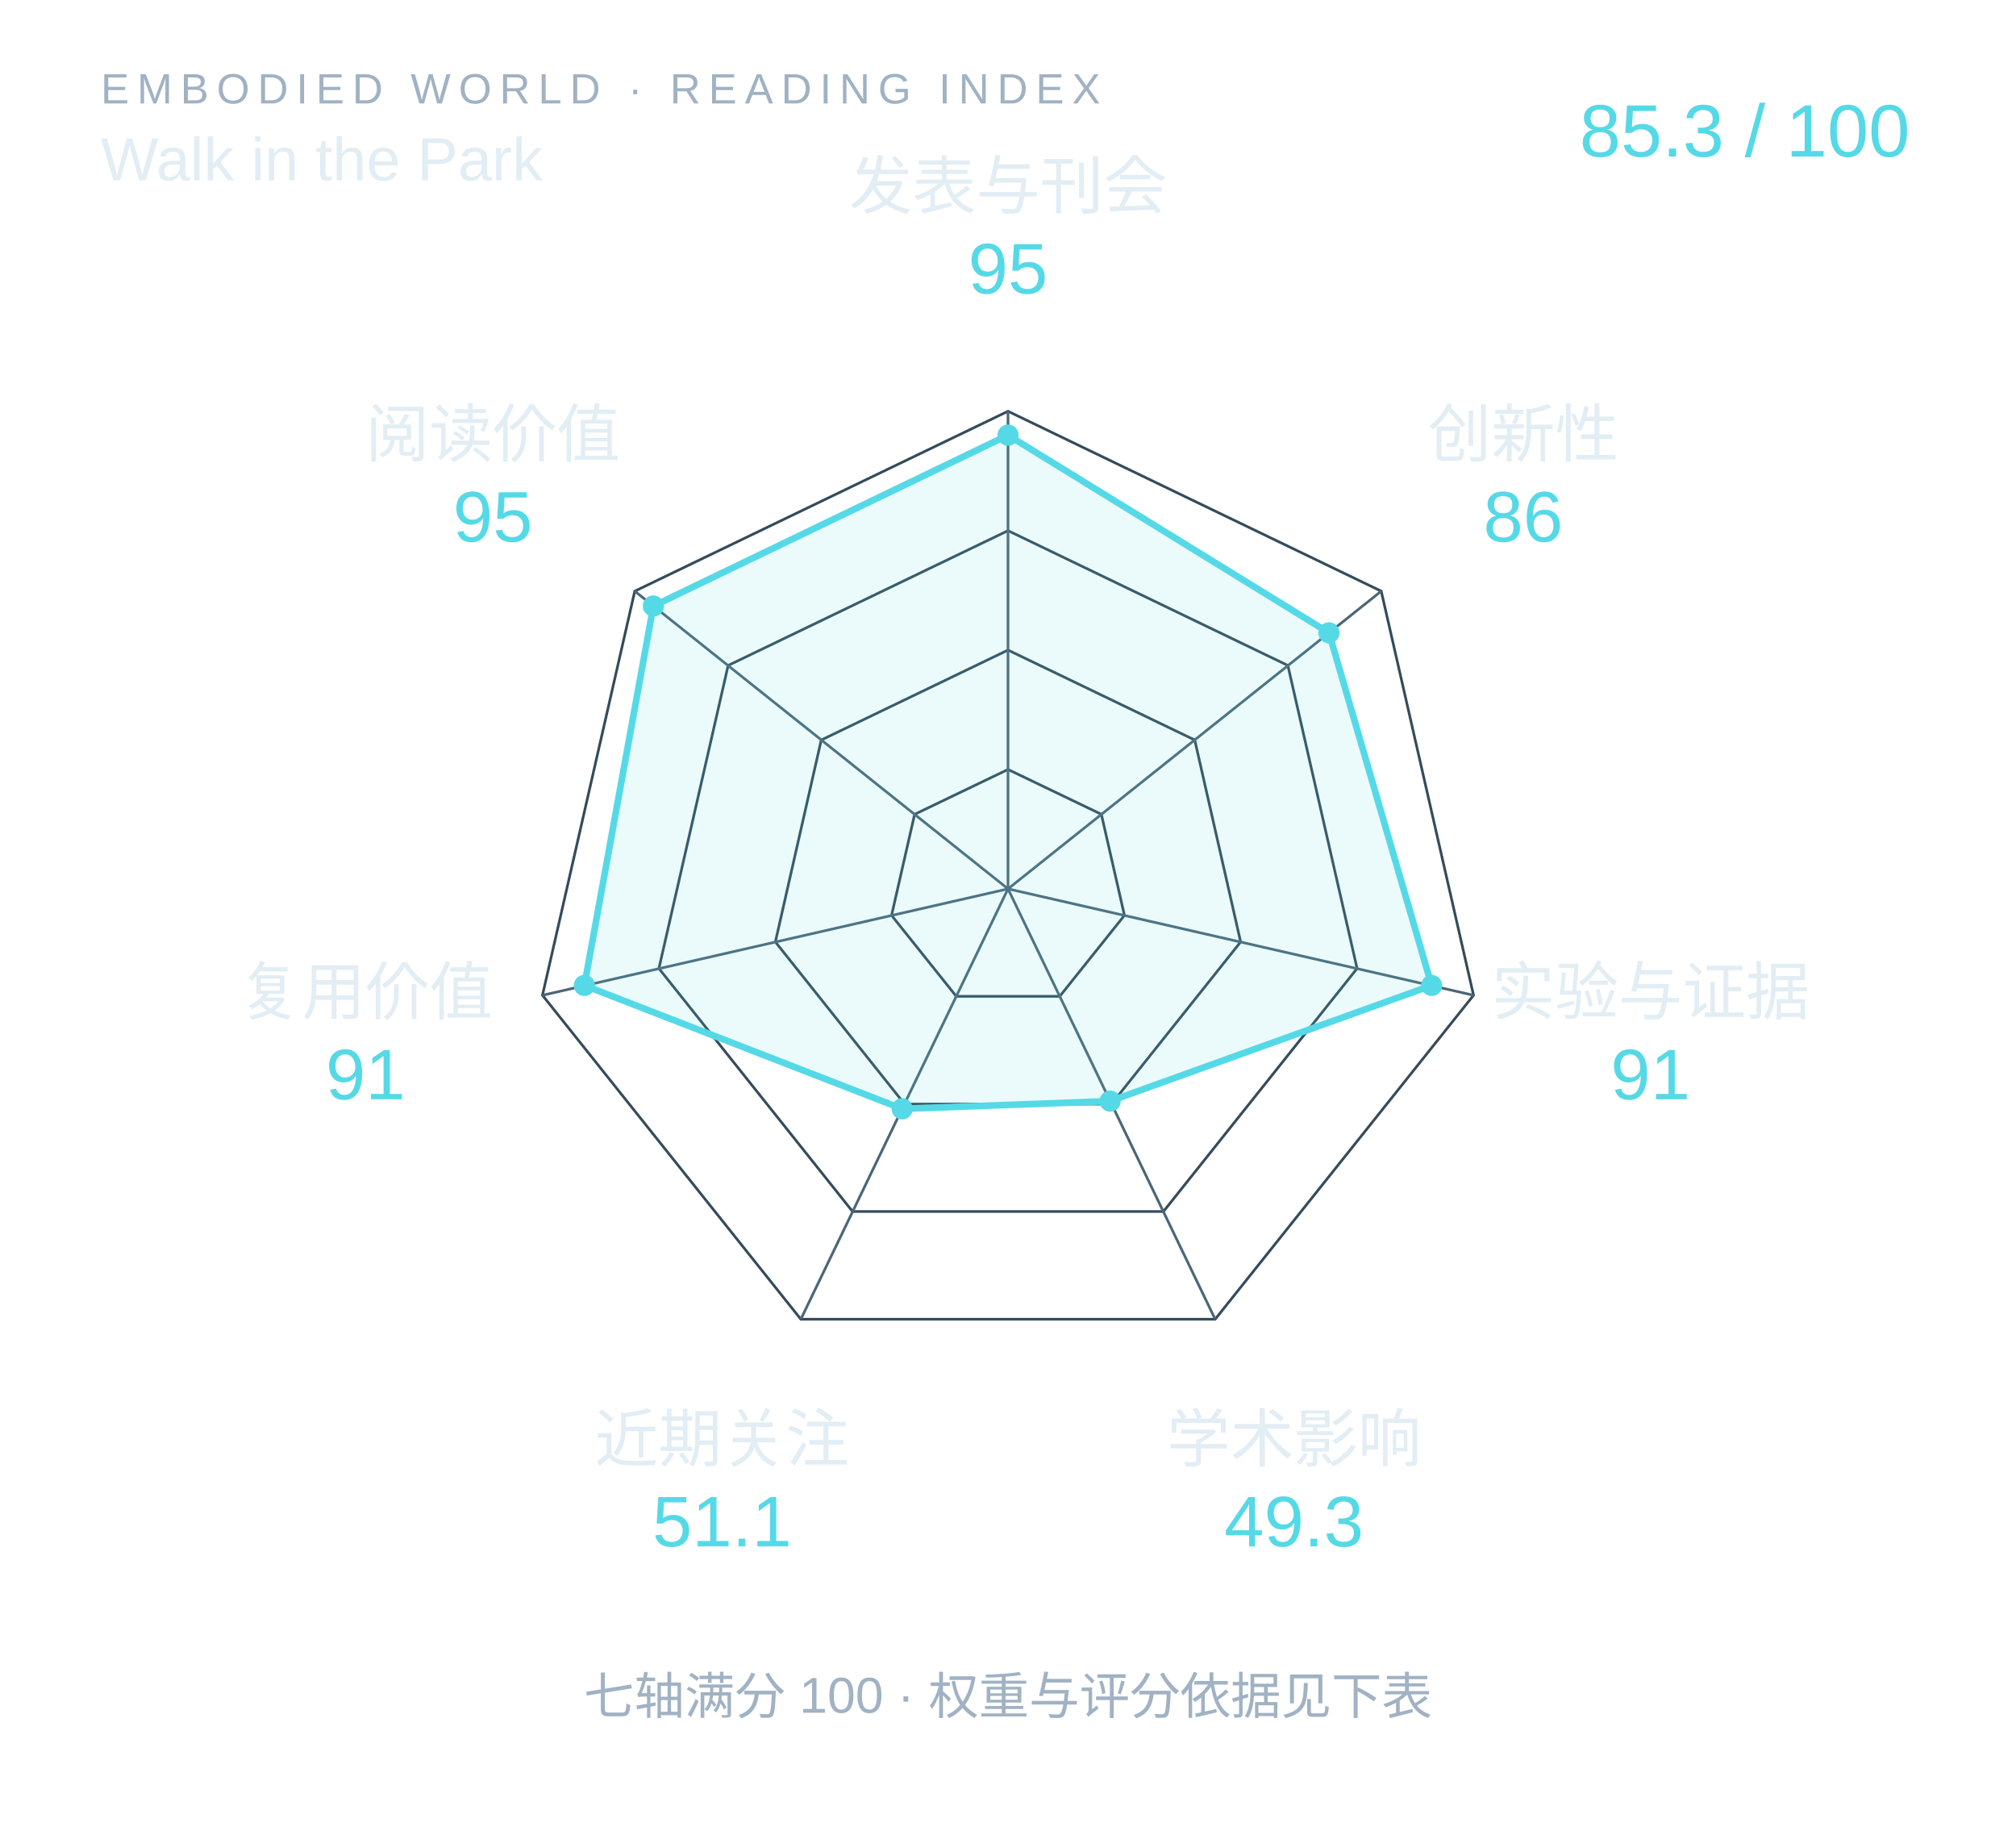
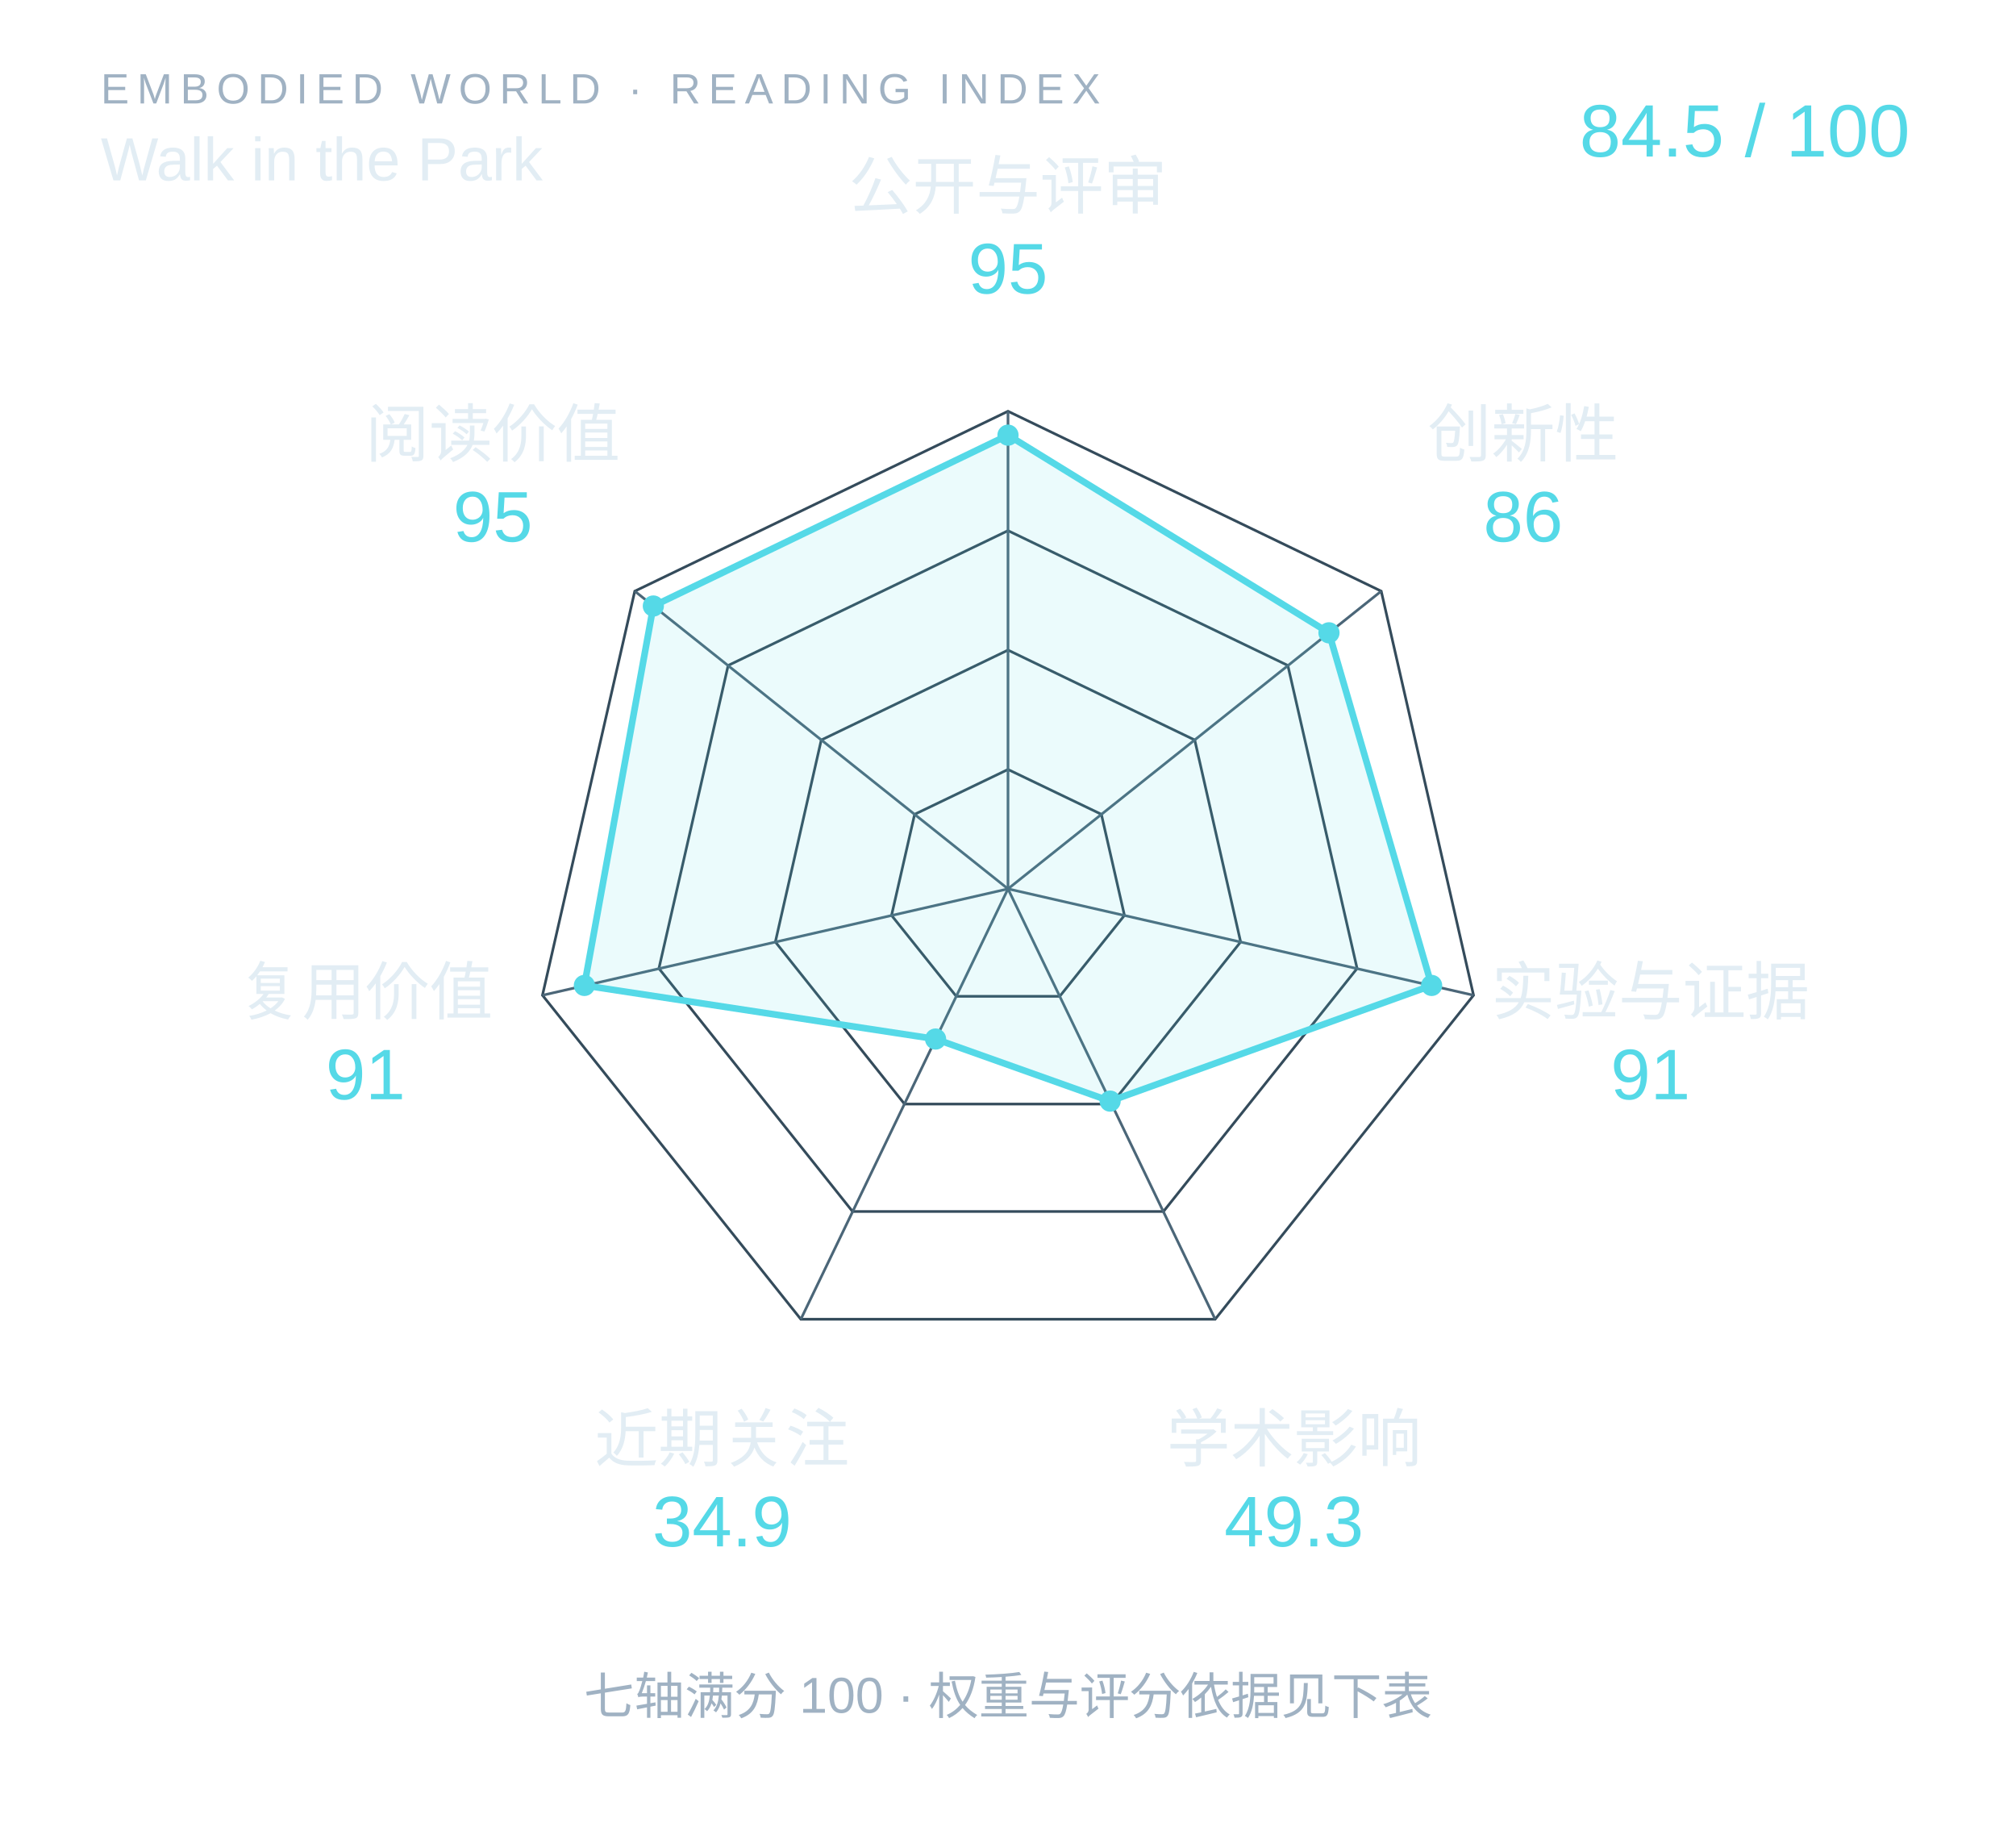
<svg xmlns="http://www.w3.org/2000/svg" width="760" height="690" viewBox="0 0 760 690" role="img">
  <g font-family="Arial, PingFang SC, sans-serif" fill="#e2edf4">
    <text x="38" y="39" font-size="16" letter-spacing="3" fill="#a0b2c3">EMBODIED WORLD · READING INDEX</text>
    <text x="38" y="68" font-size="23">Walk in the Park</text>
-     <text x="720" y="59" font-size="28" text-anchor="end" fill="#55d9e7">85.3 / 100</text>
+     <text x="720" y="59" font-size="28" text-anchor="end" fill="#55d9e7">84.5 / 100</text>
    <polygon points="380.0,290.0 415.2,306.9 423.9,345.0 399.5,375.5 360.5,375.5 336.1,345.0 344.8,306.9" fill="none" stroke="#344b5b" stroke-width="1" />
    <polygon points="380.0,245.0 450.4,278.9 467.7,355.0 419.0,416.1 341.0,416.1 292.3,355.0 309.6,278.9" fill="none" stroke="#344b5b" stroke-width="1" />
    <polygon points="380.0,200.0 485.5,250.8 511.6,365.0 438.6,456.6 321.4,456.6 248.4,365.0 274.5,250.8" fill="none" stroke="#344b5b" stroke-width="1" />
    <polygon points="380.0,155.0 520.7,222.8 555.5,375.1 458.1,497.2 301.9,497.2 204.5,375.1 239.3,222.8" fill="none" stroke="#344b5b" stroke-width="1" />
    <line x1="380" y1="335" x2="380.0" y2="155.0" stroke="#4b6678" stroke-width="1" />
    <line x1="380" y1="335" x2="520.7" y2="222.8" stroke="#4b6678" stroke-width="1" />
    <line x1="380" y1="335" x2="555.5" y2="375.1" stroke="#4b6678" stroke-width="1" />
    <line x1="380" y1="335" x2="458.1" y2="497.2" stroke="#4b6678" stroke-width="1" />
    <line x1="380" y1="335" x2="301.9" y2="497.2" stroke="#4b6678" stroke-width="1" />
    <line x1="380" y1="335" x2="204.5" y2="375.1" stroke="#4b6678" stroke-width="1" />
    <line x1="380" y1="335" x2="239.3" y2="222.8" stroke="#4b6678" stroke-width="1" />
-     <polygon points="380.0,164.0 501.0,238.5 539.7,371.4 418.5,415.0 340.1,417.9 220.3,371.4 246.3,228.4" fill="#55d9e7" fill-opacity=".12" stroke="#55d9e7" stroke-width="2.5" stroke-linejoin="round" />
-     <text x="380.0" y="78.6" font-size="24" text-anchor="middle">发表与刊会</text>
+     <polygon points="380.0,164.0 501.0,238.5 539.7,371.4 418.5,415.0 352.7,391.6 220.3,371.4 246.3,228.4" fill="#55d9e7" fill-opacity=".12" stroke="#55d9e7" stroke-width="2.5" stroke-linejoin="round" />
+     <text x="380.0" y="78.6" font-size="24" text-anchor="middle">公开与评审</text>
    <text x="380.0" y="110.6" font-size="27" fill="#55d9e7" text-anchor="middle">95</text>
    <circle cx="380.0" cy="164.0" r="4" fill="#55d9e7" />
    <text x="574.2" y="172.1" font-size="24" text-anchor="middle">创新性</text>
    <text x="574.2" y="204.1" font-size="27" fill="#55d9e7" text-anchor="middle">86</text>
    <circle cx="501.0" cy="238.5" r="4" fill="#55d9e7" />
    <text x="622.2" y="382.3" font-size="24" text-anchor="middle">实验与证据</text>
    <text x="622.2" y="414.3" font-size="27" fill="#55d9e7" text-anchor="middle">91</text>
    <circle cx="539.7" cy="371.4" r="4" fill="#55d9e7" />
    <text x="487.8" y="550.8" font-size="24" text-anchor="middle">学术影响</text>
    <text x="487.8" y="582.8" font-size="27" fill="#55d9e7" text-anchor="middle">49.3</text>
    <circle cx="418.5" cy="415.0" r="4" fill="#55d9e7" />
    <text x="272.2" y="550.8" font-size="24" text-anchor="middle">近期关注</text>
-     <text x="272.2" y="582.8" font-size="27" fill="#55d9e7" text-anchor="middle">51.1</text>
-     <circle cx="340.1" cy="417.9" r="4" fill="#55d9e7" />
+     <text x="272.2" y="582.8" font-size="27" fill="#55d9e7" text-anchor="middle">34.9</text>
+     <circle cx="352.7" cy="391.6" r="4" fill="#55d9e7" />
    <text x="137.8" y="382.3" font-size="24" text-anchor="middle">复用价值</text>
    <text x="137.8" y="414.3" font-size="27" fill="#55d9e7" text-anchor="middle">91</text>
    <circle cx="220.3" cy="371.4" r="4" fill="#55d9e7" />
    <text x="185.8" y="172.1" font-size="24" text-anchor="middle">阅读价值</text>
    <text x="185.8" y="204.1" font-size="27" fill="#55d9e7" text-anchor="middle">95</text>
    <circle cx="246.3" cy="228.4" r="4" fill="#55d9e7" />
    <text x="380" y="646" font-size="19" text-anchor="middle" fill="#a0b2c3">七轴满分 100 · 权重与评分依据见下表</text>
  </g>
</svg>
